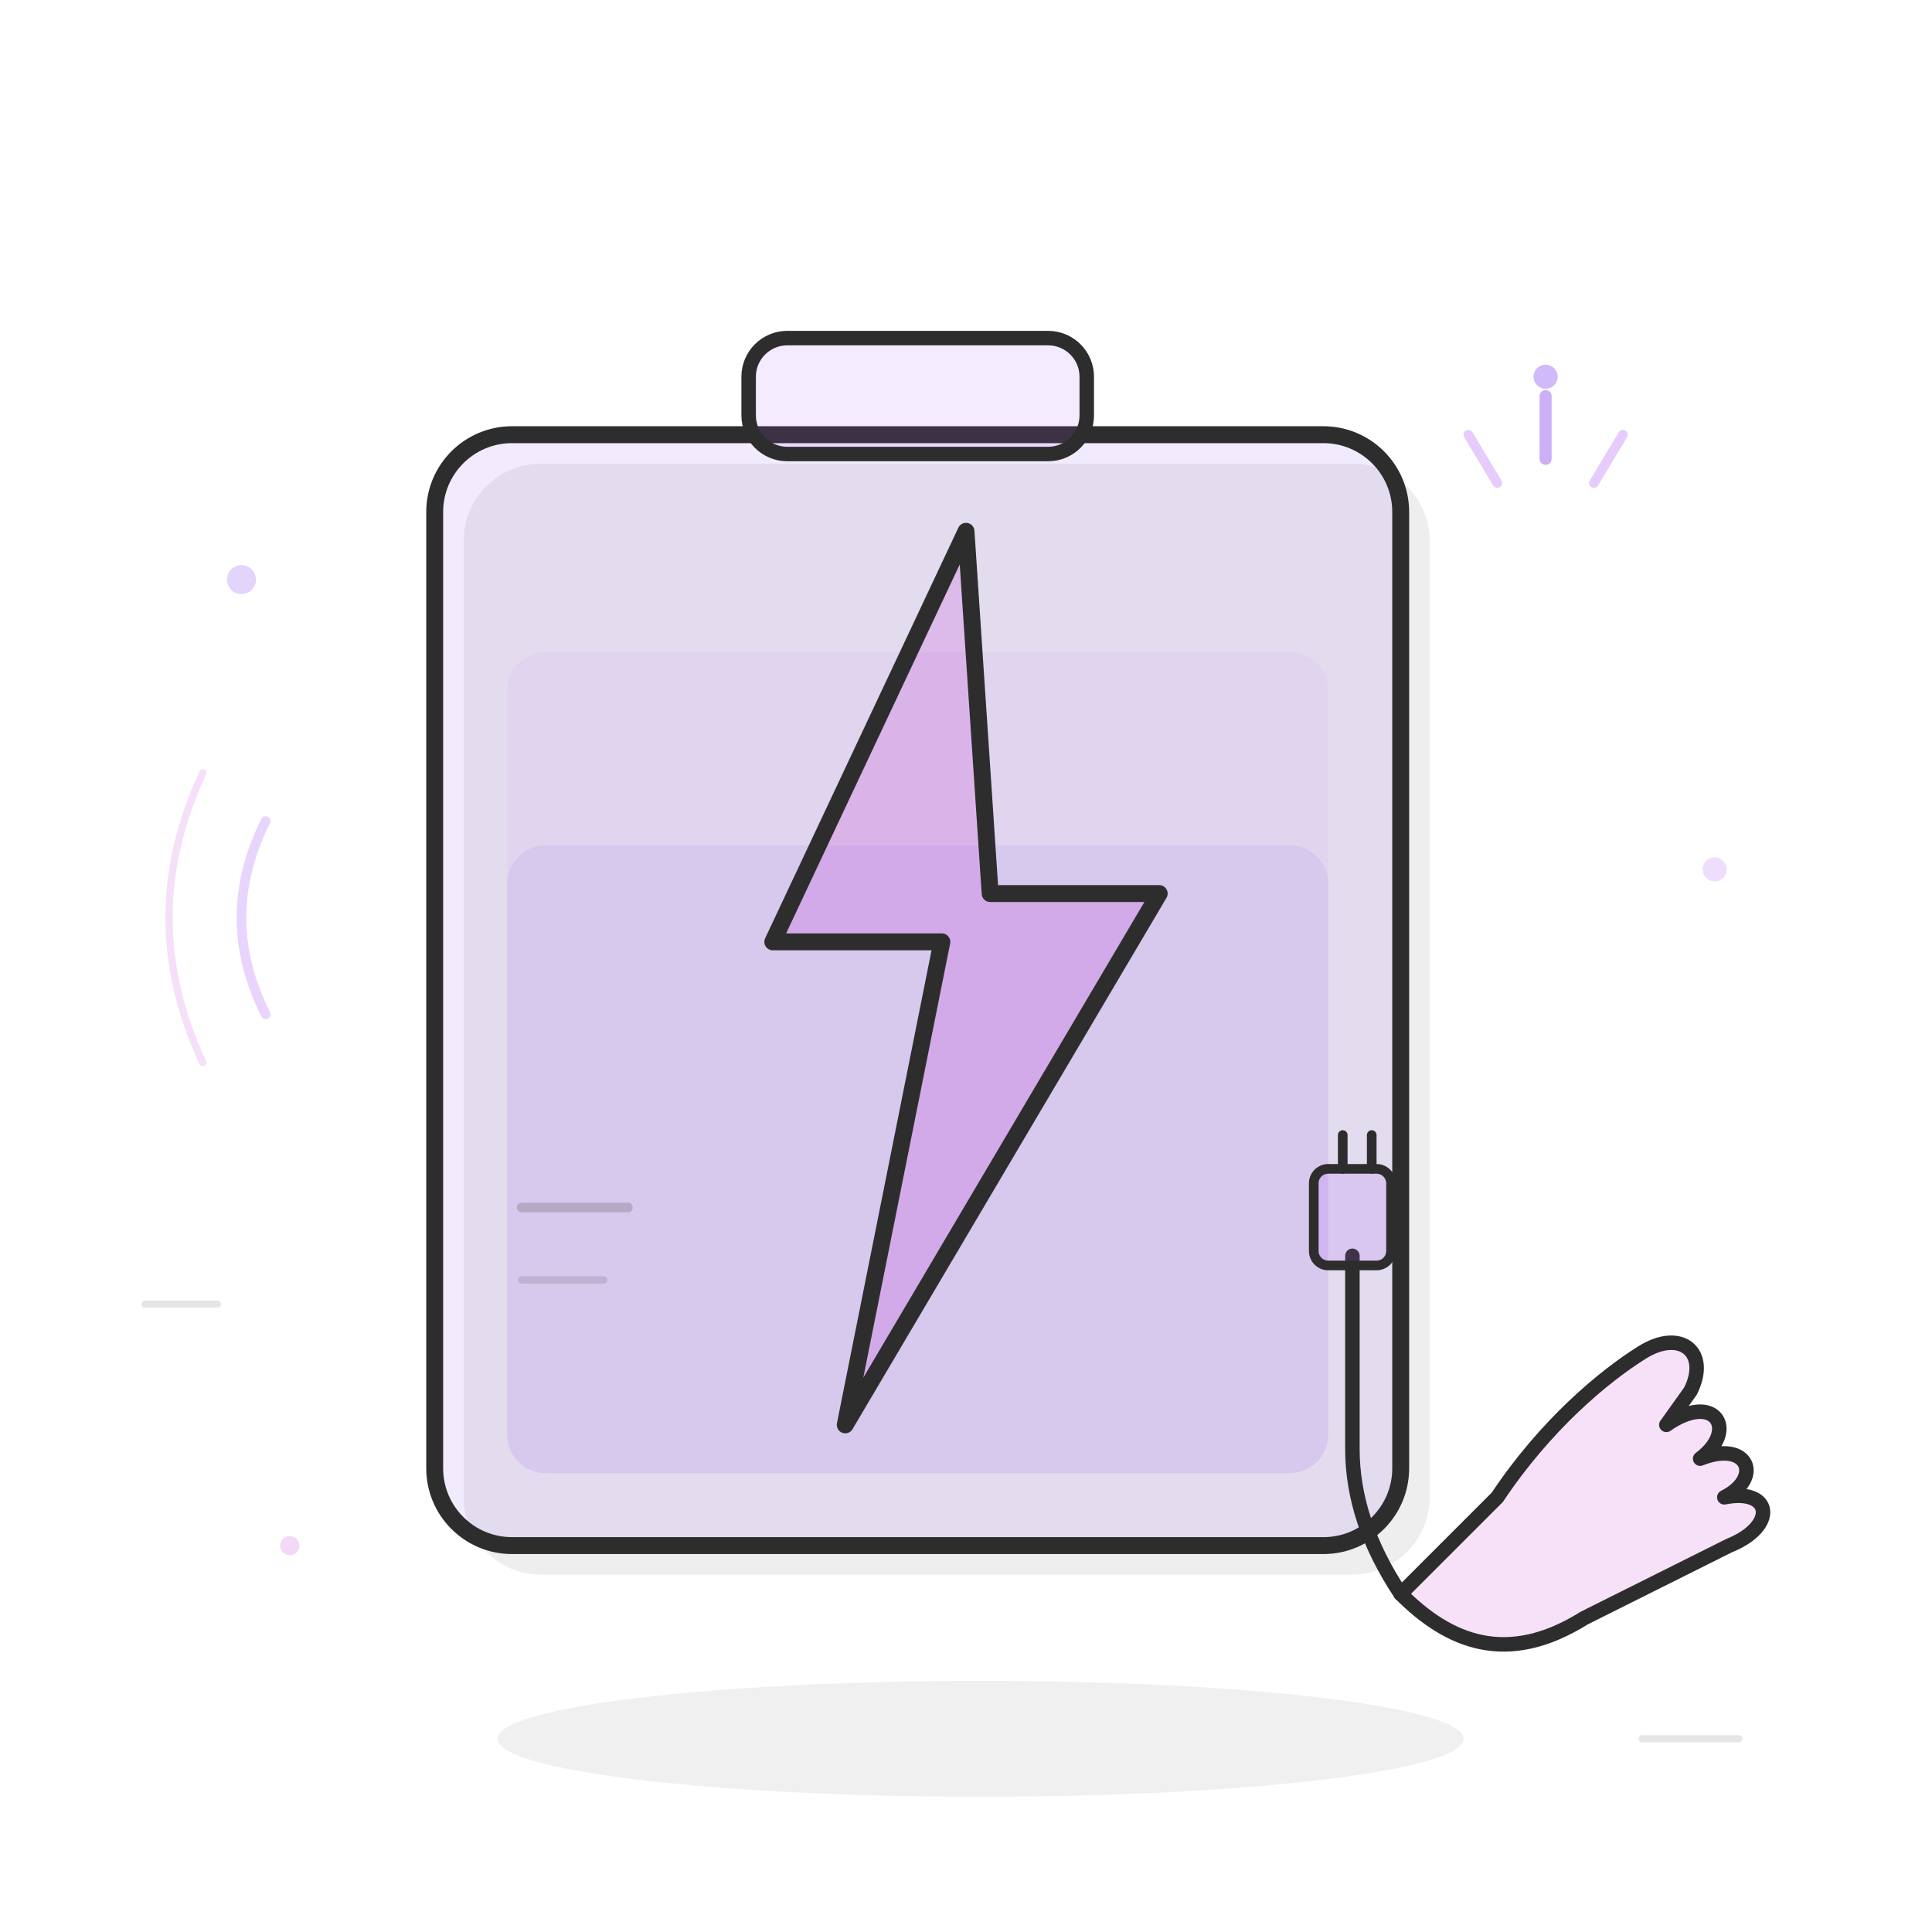
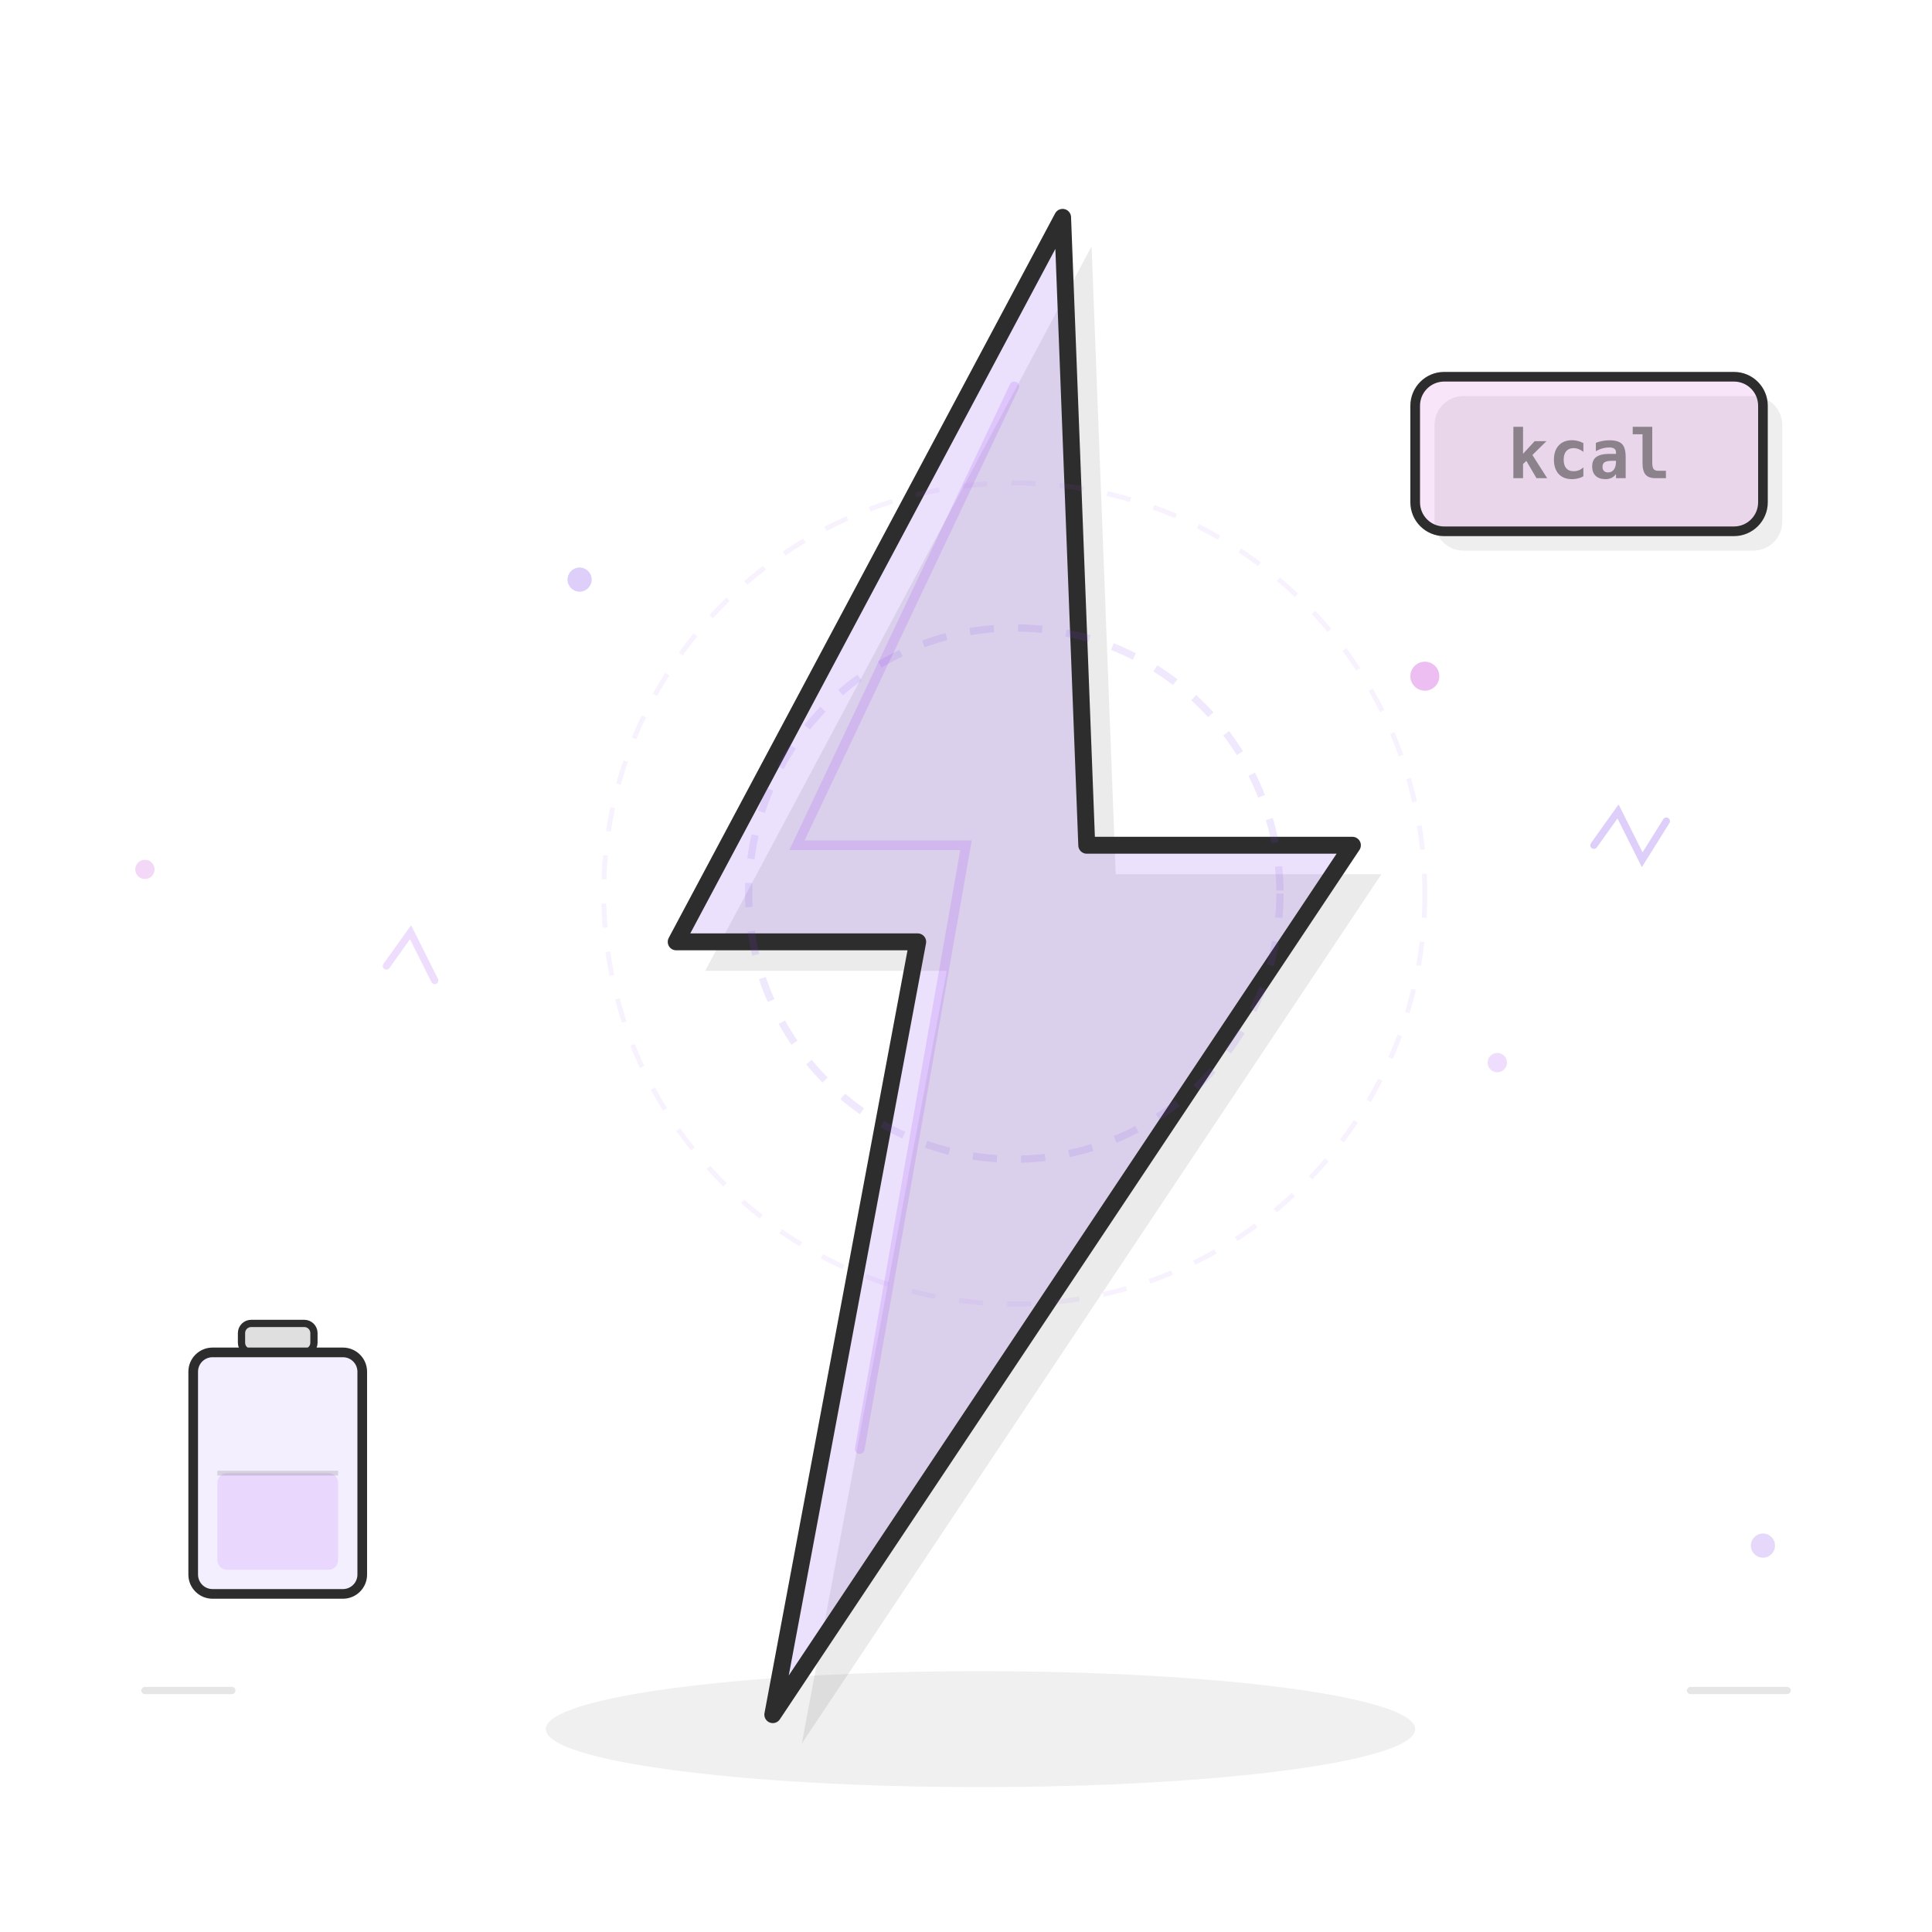
<svg xmlns="http://www.w3.org/2000/svg" viewBox="0 0 400 400" fill="none">
-   <ellipse cx="203" cy="360" rx="100" ry="12" fill="#000" opacity="0.06" />
-   <rect x="93" y="93" width="200" height="230" rx="16" fill="#000" opacity="0.07" transform="translate(3,3)" />
-   <rect x="90" y="90" width="200" height="230" rx="16" stroke="#2E2D2D" stroke-width="3.5" fill="#7C3AED" fill-opacity="0.10" />
-   <rect x="155" y="70" width="70" height="24" rx="8" stroke="#2E2D2D" stroke-width="3" fill="#A855F7" fill-opacity="0.12" />
-   <rect x="105" y="175" width="170" height="130" rx="8" fill="#7C3AED" fill-opacity="0.08" />
-   <rect x="105" y="135" width="170" height="170" rx="8" fill="#A855F7" fill-opacity="0.06" />
-   <path d="M200 110 L160 195 H195 L175 295 L240 185 H205 Z" stroke="#2E2D2D" stroke-width="3.5" fill="#C026D3" fill-opacity="0.18" stroke-linejoin="round" />
-   <line x1="108" y1="250" x2="130" y2="250" stroke="#2E2D2D" stroke-width="2" stroke-linecap="round" opacity="0.2" />
-   <line x1="108" y1="265" x2="125" y2="265" stroke="#2E2D2D" stroke-width="1.5" stroke-linecap="round" opacity="0.15" />
-   <path d="M310,310 C320,295 332,285 340,280 C348,275 354,280 350,288 L345,295 C355,288 360,296 352,302 C362,298 365,306 357,310 C367,308 368,316 358,320 L328,335 C312,345 300,340 290,330 Z" stroke="#2E2D2D" stroke-width="3" fill="#C026D3" fill-opacity="0.14" stroke-linejoin="round" />
-   <path d="M290 330 Q280 315 280 300 L280 260" stroke="#2E2D2D" stroke-width="3" fill="none" stroke-linecap="round" />
-   <rect x="272" y="242" width="16" height="20" rx="3" stroke="#2E2D2D" stroke-width="2" fill="#A855F7" fill-opacity="0.15" />
-   <line x1="278" y1="242" x2="278" y2="235" stroke="#2E2D2D" stroke-width="2" stroke-linecap="round" />
-   <line x1="284" y1="242" x2="284" y2="235" stroke="#2E2D2D" stroke-width="2" stroke-linecap="round" />
-   <line x1="320" y1="95" x2="320" y2="82" stroke="#7C3AED" stroke-width="2.5" stroke-linecap="round" opacity="0.4" />
-   <line x1="310" y1="100" x2="304" y2="90" stroke="#A855F7" stroke-width="2" stroke-linecap="round" opacity="0.3" />
-   <line x1="330" y1="100" x2="336" y2="90" stroke="#A855F7" stroke-width="2" stroke-linecap="round" opacity="0.3" />
-   <circle cx="320" cy="78" r="2.5" fill="#7C3AED" opacity="0.35" />
-   <path d="M55 170 Q45 190 55 210" stroke="#A855F7" stroke-width="2" fill="none" stroke-linecap="round" opacity="0.25" />
-   <path d="M42 160 Q28 190 42 220" stroke="#C026D3" stroke-width="1.5" fill="none" stroke-linecap="round" opacity="0.15" />
-   <circle cx="50" cy="120" r="3" fill="#7C3AED" opacity="0.22" />
-   <circle cx="355" cy="180" r="2.5" fill="#A855F7" opacity="0.2" />
-   <circle cx="60" cy="320" r="2" fill="#C026D3" opacity="0.18" />
-   <line x1="340" y1="360" x2="360" y2="360" stroke="#2E2D2D" stroke-width="1.5" stroke-linecap="round" opacity="0.12" />
-   <line x1="30" y1="270" x2="45" y2="270" stroke="#2E2D2D" stroke-width="1.5" stroke-linecap="round" opacity="0.12" />
+   <ellipse cx="203" cy="358" rx="90" ry="12" fill="#000" opacity="0.06" />
+   <path d="M223 48 L143 198 L193 198 L163 358 L283 178 L228 178 Z" fill="#000" opacity="0.08" transform="translate(3,3)" />
+   <path d="M220 45 L140 195 L190 195 L160 355 L280 175 L225 175 Z" stroke="#2E2D2D" stroke-width="3.5" fill="#7C3AED" fill-opacity="0.15" stroke-linejoin="round" />
+   <path d="M210 80 L165 175 L200 175 L178 300" stroke="#A855F7" stroke-width="2" fill="none" opacity="0.2" stroke-linecap="round" />
+   <rect x="295" y="80" width="72" height="32" rx="6" fill="#000" opacity="0.07" transform="translate(2,2)" />
+   <rect x="293" y="78" width="72" height="32" rx="6" stroke="#2E2D2D" stroke-width="2" fill="#C026D3" fill-opacity="0.12" />
+   <text x="329" y="99" text-anchor="middle" font-family="monospace" font-size="14" font-weight="bold" fill="#2E2D2D" opacity="0.5">kcal</text>
+   <circle cx="210" cy="185" r="55" stroke="#7C3AED" stroke-width="1.5" fill="none" opacity="0.12" stroke-dasharray="5 5" />
+   <circle cx="210" cy="185" r="85" stroke="#A855F7" stroke-width="1" fill="none" opacity="0.08" stroke-dasharray="5 5" />
+   <rect x="40" y="280" width="35" height="50" rx="4" stroke="#2E2D2D" stroke-width="2" fill="#7C3AED" fill-opacity="0.08" />
+   <rect x="50" y="274" width="15" height="6" rx="2" stroke="#2E2D2D" stroke-width="1.5" fill="#2E2D2D" fill-opacity="0.15" />
+   <rect x="45" y="305" width="25" height="20" rx="2" fill="#A855F7" fill-opacity="0.15" />
+   <line x1="45" y1="305" x2="70" y2="305" stroke="#2E2D2D" stroke-width="1" opacity="0.15" />
+   <circle cx="295" cy="140" r="3" fill="#C026D3" opacity="0.3" />
+   <circle cx="120" cy="120" r="2.5" fill="#7C3AED" opacity="0.25" />
+   <circle cx="310" cy="220" r="2" fill="#A855F7" opacity="0.2" />
+   <path d="M330 175 L335 168 L340 178 L345 170" stroke="#7C3AED" stroke-width="1.5" fill="none" opacity="0.25" stroke-linecap="round" />
+   <path d="M80 200 L85 193 L90 203" stroke="#A855F7" stroke-width="1.5" fill="none" opacity="0.2" stroke-linecap="round" />
+   <circle cx="365" cy="320" r="2.5" fill="#7C3AED" opacity="0.2" />
+   <circle cx="30" cy="180" r="2" fill="#C026D3" opacity="0.18" />
+   <line x1="350" y1="350" x2="370" y2="350" stroke="#2E2D2D" stroke-width="1.5" stroke-linecap="round" opacity="0.12" />
+   <line x1="30" y1="350" x2="48" y2="350" stroke="#2E2D2D" stroke-width="1.5" stroke-linecap="round" opacity="0.12" />
</svg>
